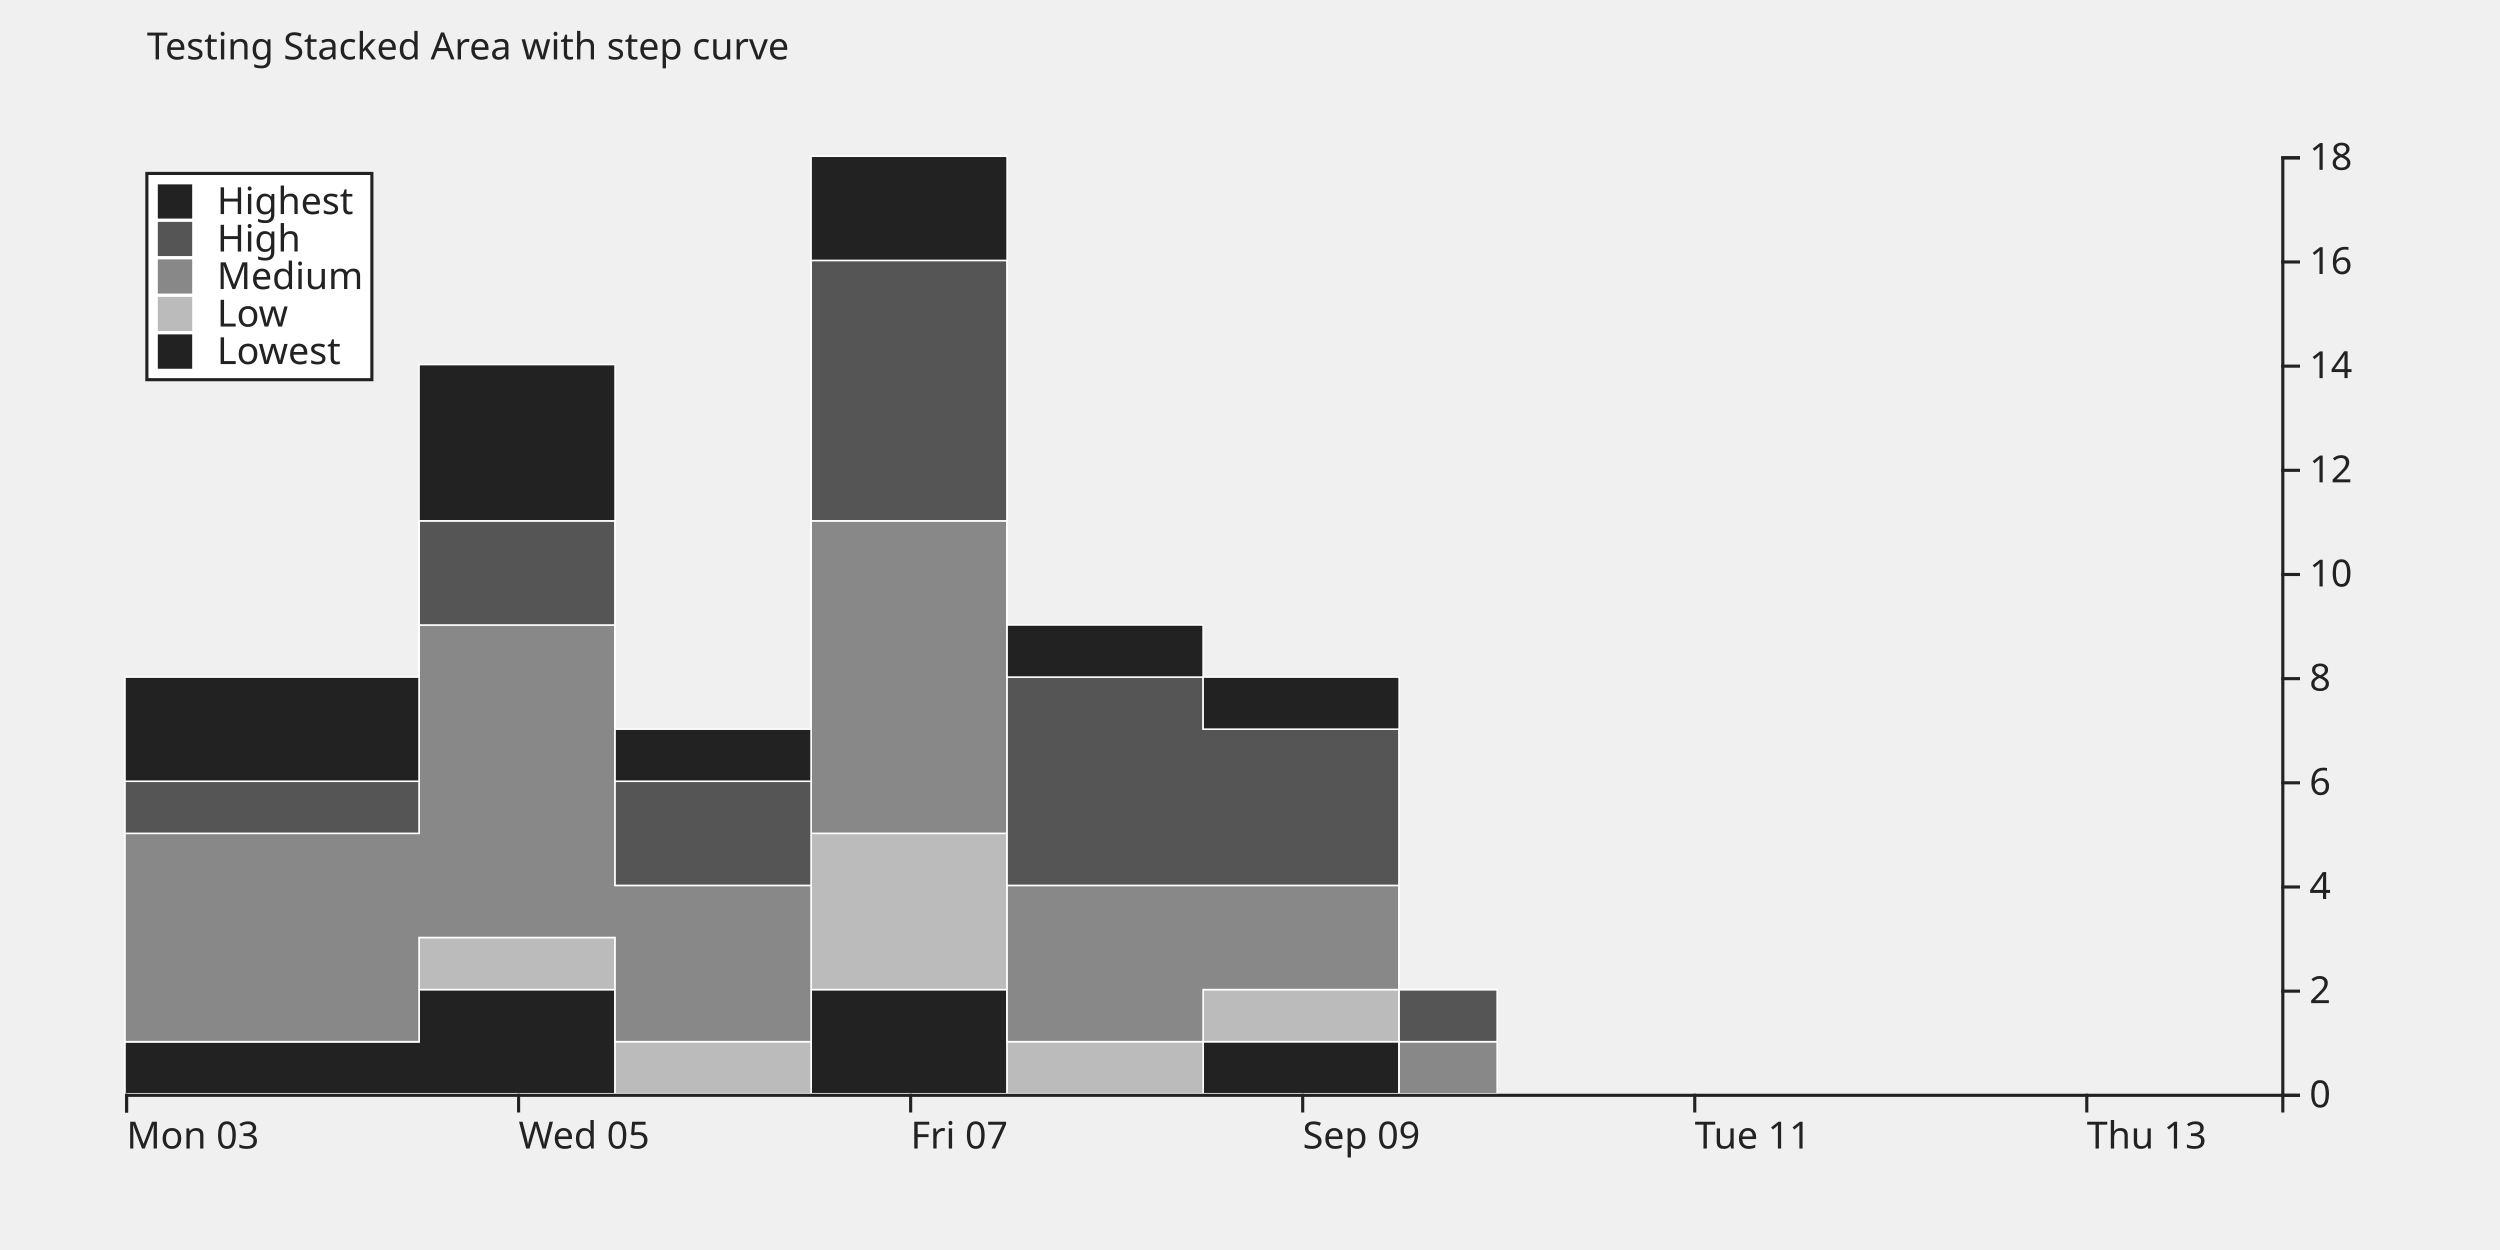
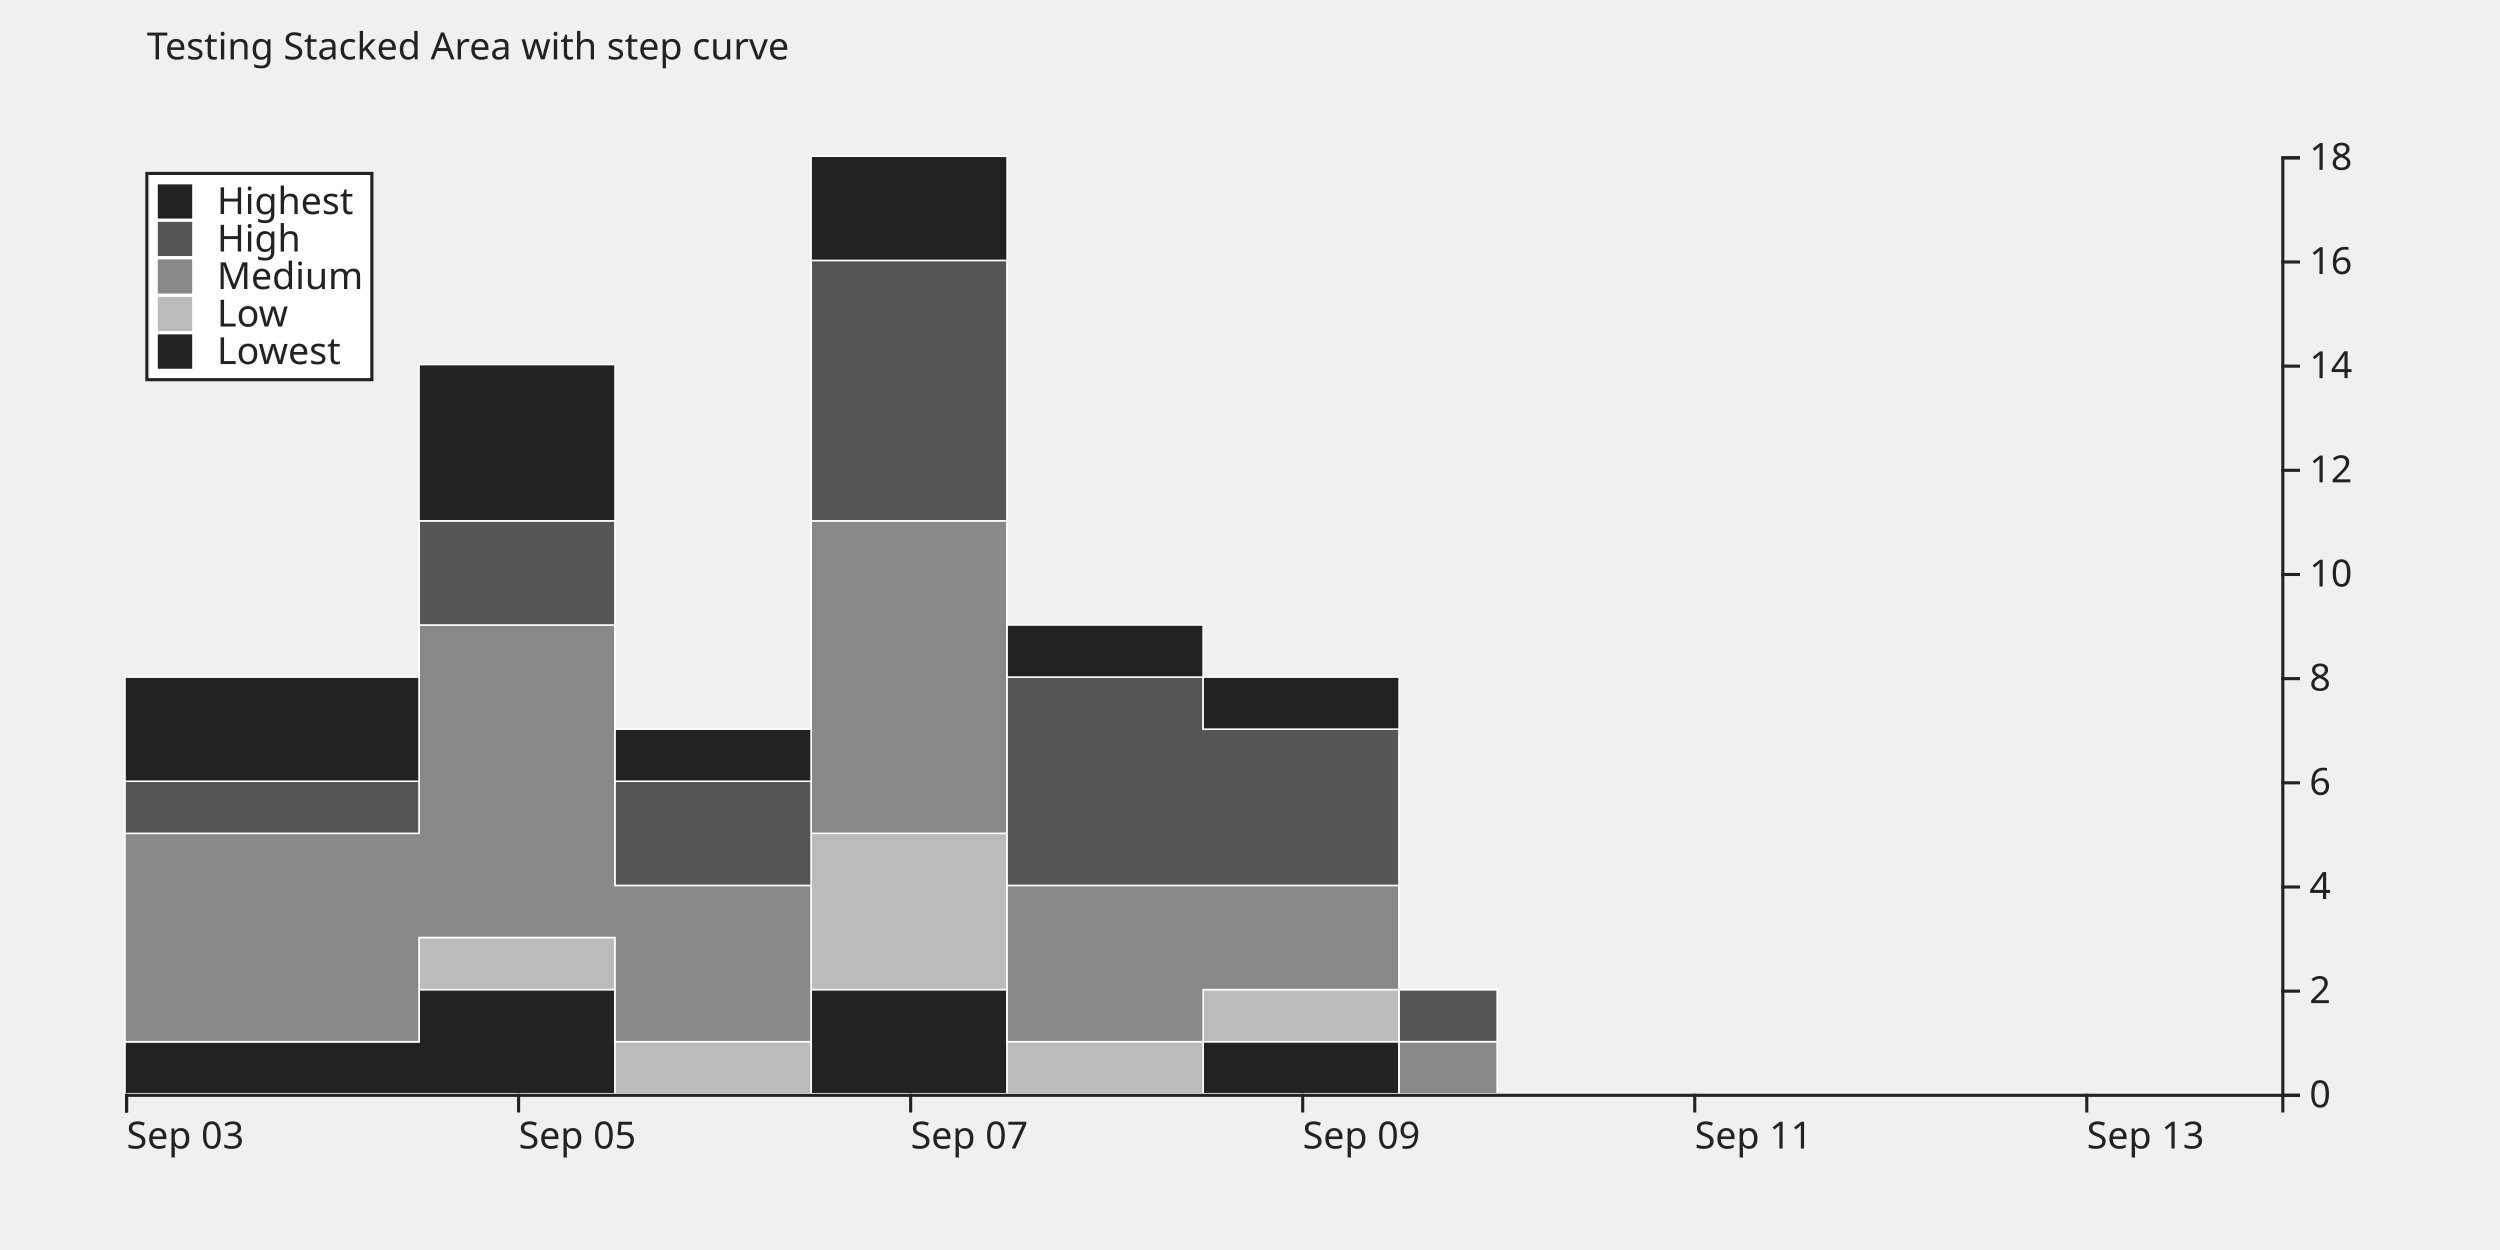
<svg xmlns="http://www.w3.org/2000/svg" width="800" height="400">
  <g transform="translate(40,50)">
    <g class="layer">
      <path class="area" style="fill: #222; stroke: #fff; stroke-width: .5;" d="M0,283.333L31.364,283.333L31.364,283.333L94.091,283.333L94.091,266.667L156.818,266.667L156.818,300L219.545,300L219.545,266.667L282.273,266.667L282.273,300L345,300L345,283.333L407.727,283.333L407.727,300L439.091,300L439.091,300L407.727,300L407.727,300L345,300L345,300L282.273,300L282.273,300L219.545,300L219.545,300L156.818,300L156.818,300L94.091,300L94.091,300L31.364,300L31.364,300L0,300Z" />
    </g>
    <g class="layer">
      <path class="area" style="fill: #bbb; stroke: #fff; stroke-width: .5;" d="M0,283.333L31.364,283.333L31.364,283.333L94.091,283.333L94.091,250L156.818,250L156.818,283.333L219.545,283.333L219.545,216.667L282.273,216.667L282.273,283.333L345,283.333L345,266.667L407.727,266.667L407.727,300L439.091,300L439.091,300L407.727,300L407.727,283.333L345,283.333L345,300L282.273,300L282.273,266.667L219.545,266.667L219.545,300L156.818,300L156.818,266.667L94.091,266.667L94.091,283.333L31.364,283.333L31.364,283.333L0,283.333Z" />
    </g>
    <g class="layer">
      <path class="area" style="fill: #888; stroke: #fff; stroke-width: .5;" d="M0,216.667L31.364,216.667L31.364,216.667L94.091,216.667L94.091,150L156.818,150L156.818,233.333L219.545,233.333L219.545,116.667L282.273,116.667L282.273,233.333L345,233.333L345,233.333L407.727,233.333L407.727,283.333L439.091,283.333L439.091,300L407.727,300L407.727,266.667L345,266.667L345,283.333L282.273,283.333L282.273,216.667L219.545,216.667L219.545,283.333L156.818,283.333L156.818,250L94.091,250L94.091,283.333L31.364,283.333L31.364,283.333L0,283.333Z" />
    </g>
    <g class="layer">
      <path class="area" style="fill: #555; stroke: #fff; stroke-width: .5;" d="M0,200L31.364,200L31.364,200L94.091,200L94.091,116.667L156.818,116.667L156.818,200L219.545,200L219.545,33.333L282.273,33.333L282.273,166.667L345,166.667L345,183.333L407.727,183.333L407.727,266.667L439.091,266.667L439.091,283.333L407.727,283.333L407.727,233.333L345,233.333L345,233.333L282.273,233.333L282.273,116.667L219.545,116.667L219.545,233.333L156.818,233.333L156.818,150L94.091,150L94.091,216.667L31.364,216.667L31.364,216.667L0,216.667Z" />
    </g>
    <g class="layer">
      <path class="area" style="fill: #222; stroke: #fff; stroke-width: .5;" d="M0,166.667L31.364,166.667L31.364,166.667L94.091,166.667L94.091,66.667L156.818,66.667L156.818,183.333L219.545,183.333L219.545,0L282.273,0L282.273,150L345,150L345,166.667L407.727,166.667L407.727,266.667L439.091,266.667L439.091,266.667L407.727,266.667L407.727,183.333L345,183.333L345,166.667L282.273,166.667L282.273,33.333L219.545,33.333L219.545,200L156.818,200L156.818,116.667L94.091,116.667L94.091,200L31.364,200L31.364,200L0,200Z" />
    </g>
    <g transform="translate(0,300)" fill="none" font-size="10" font-family="sans-serif" text-anchor="middle">
      <path class="domain" stroke="currentColor" d="M0.5,6V0.5H690.5V6" style="stroke: #222;" />
      <g class="tick" opacity="1" transform="translate(0.5,0)">
        <line stroke="currentColor" y2="6" style="stroke: #222;" />
-         <text fill="currentColor" y="9" dy="0.71em" style="fill: #222;" text-anchor="start" font-size="12px" font-family="sans-serif">Mon 03</text>
+         <text fill="currentColor" y="9" dy="0.71em" style="fill: #222;" text-anchor="start" font-size="12px" font-family="sans-serif">Sep 03</text>
      </g>
      <g class="tick" opacity="1" transform="translate(125.9545,0)">
        <line stroke="currentColor" y2="6" style="stroke: #222;" />
-         <text fill="currentColor" y="9" dy="0.71em" style="fill: #222;" text-anchor="start" font-size="12px" font-family="sans-serif">Wed 05</text>
+         <text fill="currentColor" y="9" dy="0.71em" style="fill: #222;" text-anchor="start" font-size="12px" font-family="sans-serif">Sep 05</text>
      </g>
      <g class="tick" opacity="1" transform="translate(251.4091,0)">
        <line stroke="currentColor" y2="6" style="stroke: #222;" />
-         <text fill="currentColor" y="9" dy="0.71em" style="fill: #222;" text-anchor="start" font-size="12px" font-family="sans-serif">Fri 07</text>
+         <text fill="currentColor" y="9" dy="0.71em" style="fill: #222;" text-anchor="start" font-size="12px" font-family="sans-serif">Sep 07</text>
      </g>
      <g class="tick" opacity="1" transform="translate(376.8636,0)">
        <line stroke="currentColor" y2="6" style="stroke: #222;" />
        <text fill="currentColor" y="9" dy="0.71em" style="fill: #222;" text-anchor="start" font-size="12px" font-family="sans-serif">Sep 09</text>
      </g>
      <g class="tick" opacity="1" transform="translate(502.3182,0)">
        <line stroke="currentColor" y2="6" style="stroke: #222;" />
-         <text fill="currentColor" y="9" dy="0.71em" style="fill: #222;" text-anchor="start" font-size="12px" font-family="sans-serif">Tue 11</text>
+         <text fill="currentColor" y="9" dy="0.71em" style="fill: #222;" text-anchor="start" font-size="12px" font-family="sans-serif">Sep 11</text>
      </g>
      <g class="tick" opacity="1" transform="translate(627.7727,0)">
        <line stroke="currentColor" y2="6" style="stroke: #222;" />
-         <text fill="currentColor" y="9" dy="0.71em" style="fill: #222;" text-anchor="start" font-size="12px" font-family="sans-serif">Thu 13</text>
+         <text fill="currentColor" y="9" dy="0.71em" style="fill: #222;" text-anchor="start" font-size="12px" font-family="sans-serif">Sep 13</text>
      </g>
    </g>
    <g transform="translate(690 ,0)" fill="none" font-size="10" font-family="sans-serif" text-anchor="start">
      <path class="domain" stroke="currentColor" d="M6,300.5H0.5V0.5H6" style="stroke: #222;" />
      <g class="tick" opacity="1" transform="translate(0,300.5)">
        <line stroke="currentColor" x2="6" style="stroke: #222;" />
        <text fill="currentColor" x="9" dy="0.32em" style="fill: #222; text-anchor: start;" font-size="12px" font-family="sans-serif">0</text>
      </g>
      <g class="tick" opacity="1" transform="translate(0,267.1667)">
        <line stroke="currentColor" x2="6" style="stroke: #222;" />
        <text fill="currentColor" x="9" dy="0.32em" style="fill: #222; text-anchor: start;" font-size="12px" font-family="sans-serif">2</text>
      </g>
      <g class="tick" opacity="1" transform="translate(0,233.8333)">
        <line stroke="currentColor" x2="6" style="stroke: #222;" />
        <text fill="currentColor" x="9" dy="0.32em" style="fill: #222; text-anchor: start;" font-size="12px" font-family="sans-serif">4</text>
      </g>
      <g class="tick" opacity="1" transform="translate(0,200.5)">
        <line stroke="currentColor" x2="6" style="stroke: #222;" />
        <text fill="currentColor" x="9" dy="0.32em" style="fill: #222; text-anchor: start;" font-size="12px" font-family="sans-serif">6</text>
      </g>
      <g class="tick" opacity="1" transform="translate(0,167.1667)">
        <line stroke="currentColor" x2="6" style="stroke: #222;" />
        <text fill="currentColor" x="9" dy="0.32em" style="fill: #222; text-anchor: start;" font-size="12px" font-family="sans-serif">8</text>
      </g>
      <g class="tick" opacity="1" transform="translate(0,133.8333)">
        <line stroke="currentColor" x2="6" style="stroke: #222;" />
        <text fill="currentColor" x="9" dy="0.32em" style="fill: #222; text-anchor: start;" font-size="12px" font-family="sans-serif">10</text>
      </g>
      <g class="tick" opacity="1" transform="translate(0,100.5)">
        <line stroke="currentColor" x2="6" style="stroke: #222;" />
        <text fill="currentColor" x="9" dy="0.32em" style="fill: #222; text-anchor: start;" font-size="12px" font-family="sans-serif">12</text>
      </g>
      <g class="tick" opacity="1" transform="translate(0,67.16667)">
        <line stroke="currentColor" x2="6" style="stroke: #222;" />
        <text fill="currentColor" x="9" dy="0.32em" style="fill: #222; text-anchor: start;" font-size="12px" font-family="sans-serif">14</text>
      </g>
      <g class="tick" opacity="1" transform="translate(0,33.83333)">
        <line stroke="currentColor" x2="6" style="stroke: #222;" />
        <text fill="currentColor" x="9" dy="0.32em" style="fill: #222; text-anchor: start;" font-size="12px" font-family="sans-serif">16</text>
      </g>
      <g class="tick" opacity="1" transform="translate(0,0.5)">
        <line stroke="currentColor" x2="6" style="stroke: #222;" />
        <text fill="currentColor" x="9" dy="0.32em" style="fill: #222; text-anchor: start;" font-size="12px" font-family="sans-serif">18</text>
      </g>
    </g>
    <text x="7" y="-35" dy="4px" font-size="12px" font-family="sans-serif" style="text-anchor: start; fill: #222;">Testing Stacked Area with step curve</text>
    <rect x="7" y="5.5" width="72" height="66" style="fill: #fff; stroke: #222;" />
    <rect x="10" y="8.5" width="12" height="12" style="fill: #222; stroke: #fff;" />
    <text x="29.44" y="14.5" dy="4px" font-size="12px" font-family="sans-serif" style="text-anchor: start; fill: #222;">Highest</text>
    <rect x="10" y="20.5" width="12" height="12" style="fill: #555; stroke: #fff;" />
    <text x="29.44" y="26.5" dy="4px" font-size="12px" font-family="sans-serif" style="text-anchor: start; fill: #222;">High</text>
    <rect x="10" y="32.5" width="12" height="12" style="fill: #888; stroke: #fff;" />
    <text x="29.44" y="38.5" dy="4px" font-size="12px" font-family="sans-serif" style="text-anchor: start; fill: #222;">Medium</text>
    <rect x="10" y="44.5" width="12" height="12" style="fill: #bbb; stroke: #fff;" />
    <text x="29.44" y="50.5" dy="4px" font-size="12px" font-family="sans-serif" style="text-anchor: start; fill: #222;">Low</text>
    <rect x="10" y="56.5" width="12" height="12" style="fill: #222; stroke: #fff;" />
    <text x="29.44" y="62.5" dy="4px" font-size="12px" font-family="sans-serif" style="text-anchor: start; fill: #222;">Lowest</text>
    <rect fill="#fff" stroke="#222" class="focus-item" width="12" height="12" style="display: none;" />
    <text dy="4px" font-size="12px" font-family="sans-serif" style="text-anchor: start; fill: #222; display: none;" />
    <text dy="4px" font-size="12px" font-family="sans-serif" style="text-anchor: start; fill: #222; display: none;" />
    <text dy="4px" font-size="12px" font-family="sans-serif" style="text-anchor: start; fill: #222; display: none;" />
    <text dy="4px" font-size="12px" font-family="sans-serif" style="text-anchor: start; fill: #222; display: none;" />
    <text dy="4px" font-size="12px" font-family="sans-serif" style="text-anchor: start; fill: #222; display: none;" />
    <text dy="4px" font-size="12px" font-family="sans-serif" style="text-anchor: start; fill: #222; display: none;" />
    <text dy="4px" font-size="12px" font-family="sans-serif" style="text-anchor: start; fill: #222; display: none;" />
    <text dy="4px" font-size="12px" font-family="sans-serif" style="text-anchor: start; fill: #222; display: none;" />
    <text dy="4px" font-size="12px" font-family="sans-serif" style="text-anchor: start; fill: #222; display: none;" />
    <text dy="4px" font-size="12px" font-family="sans-serif" style="text-anchor: start; fill: #222; display: none;" />
    <text dy="4px" font-size="12px" font-family="sans-serif" style="text-anchor: start; fill: #222; display: none;" />
    <text dy="4px" font-size="12px" font-family="sans-serif" style="text-anchor: start; fill: #222; display: none;" />
    <text dy="4px" font-size="12px" font-family="sans-serif" style="text-anchor: start; fill: #222; display: none;" />
    <text dy="4px" font-size="12px" font-family="sans-serif" style="text-anchor: start; fill: #222; display: none;" />
    <text dy="4px" font-size="12px" font-family="sans-serif" style="text-anchor: start; fill: #222; display: none;" />
    <text dy="4px" font-size="12px" font-family="sans-serif" style="text-anchor: start; fill: #222; display: none;" />
    <text dy="4px" font-size="12px" font-family="sans-serif" style="text-anchor: start; fill: #222; display: none;" />
    <text dy="4px" font-size="12px" font-family="sans-serif" style="text-anchor: start; fill: #222; display: none;" />
    <text dy="4px" font-size="12px" font-family="sans-serif" style="text-anchor: start; fill: #222; display: none;" />
    <text dy="4px" font-size="12px" font-family="sans-serif" style="text-anchor: start; fill: #222; display: none;" />
    <text dy="4px" font-size="12px" font-family="sans-serif" style="text-anchor: start; fill: #222; display: none;" />
    <text dy="4px" font-size="12px" font-family="sans-serif" style="text-anchor: start; fill: #222; display: none;" />
    <text dy="4px" font-size="12px" font-family="sans-serif" style="text-anchor: start; fill: #222; display: none;" />
    <text dy="4px" font-size="12px" font-family="sans-serif" style="text-anchor: start; fill: #222; display: none;" />
    <text dy="4px" font-size="12px" font-family="sans-serif" style="text-anchor: start; fill: #222; display: none;" />
    <text dy="4px" font-size="12px" font-family="sans-serif" style="text-anchor: start; fill: #222; display: none;" />
    <text dy="4px" font-size="12px" font-family="sans-serif" style="text-anchor: start; fill: #222; display: none;" />
    <text dy="4px" font-size="12px" font-family="sans-serif" style="text-anchor: start; fill: #222; display: none;" />
    <text dy="4px" font-size="12px" font-family="sans-serif" style="text-anchor: start; fill: #222; display: none;" />
    <text dy="4px" font-size="12px" font-family="sans-serif" style="text-anchor: start; fill: #222; display: none;" />
    <text dy="4px" font-size="12px" font-family="sans-serif" style="text-anchor: start; fill: #222; display: none;" />
    <text dy="4px" font-size="12px" font-family="sans-serif" style="text-anchor: start; fill: #222; display: none;" />
    <text dy="4px" font-size="12px" font-family="sans-serif" style="text-anchor: start; fill: #222; display: none;" />
    <text dy="4px" font-size="12px" font-family="sans-serif" style="text-anchor: start; fill: #222; display: none;" />
    <text dy="4px" font-size="12px" font-family="sans-serif" style="text-anchor: start; fill: #222; display: none;" />
    <text dy="4px" font-size="12px" font-family="sans-serif" style="text-anchor: start; fill: #222; display: none;" />
    <text dy="4px" font-size="12px" font-family="sans-serif" style="text-anchor: start; fill: #222; display: none;" />
    <text dy="4px" font-size="12px" font-family="sans-serif" style="text-anchor: start; fill: #222; display: none;" />
    <text dy="4px" font-size="12px" font-family="sans-serif" style="text-anchor: start; fill: #222; display: none;" />
    <text dy="4px" font-size="12px" font-family="sans-serif" style="text-anchor: start; fill: #222; display: none;" />
    <line style="display: none; stroke-width: 3; stroke: #fff;" />
    <line style="display: none; stroke-width: 1; stroke: #222;" />
    <rect width="760" height="300" fill="transparent" />
  </g>
</svg>
